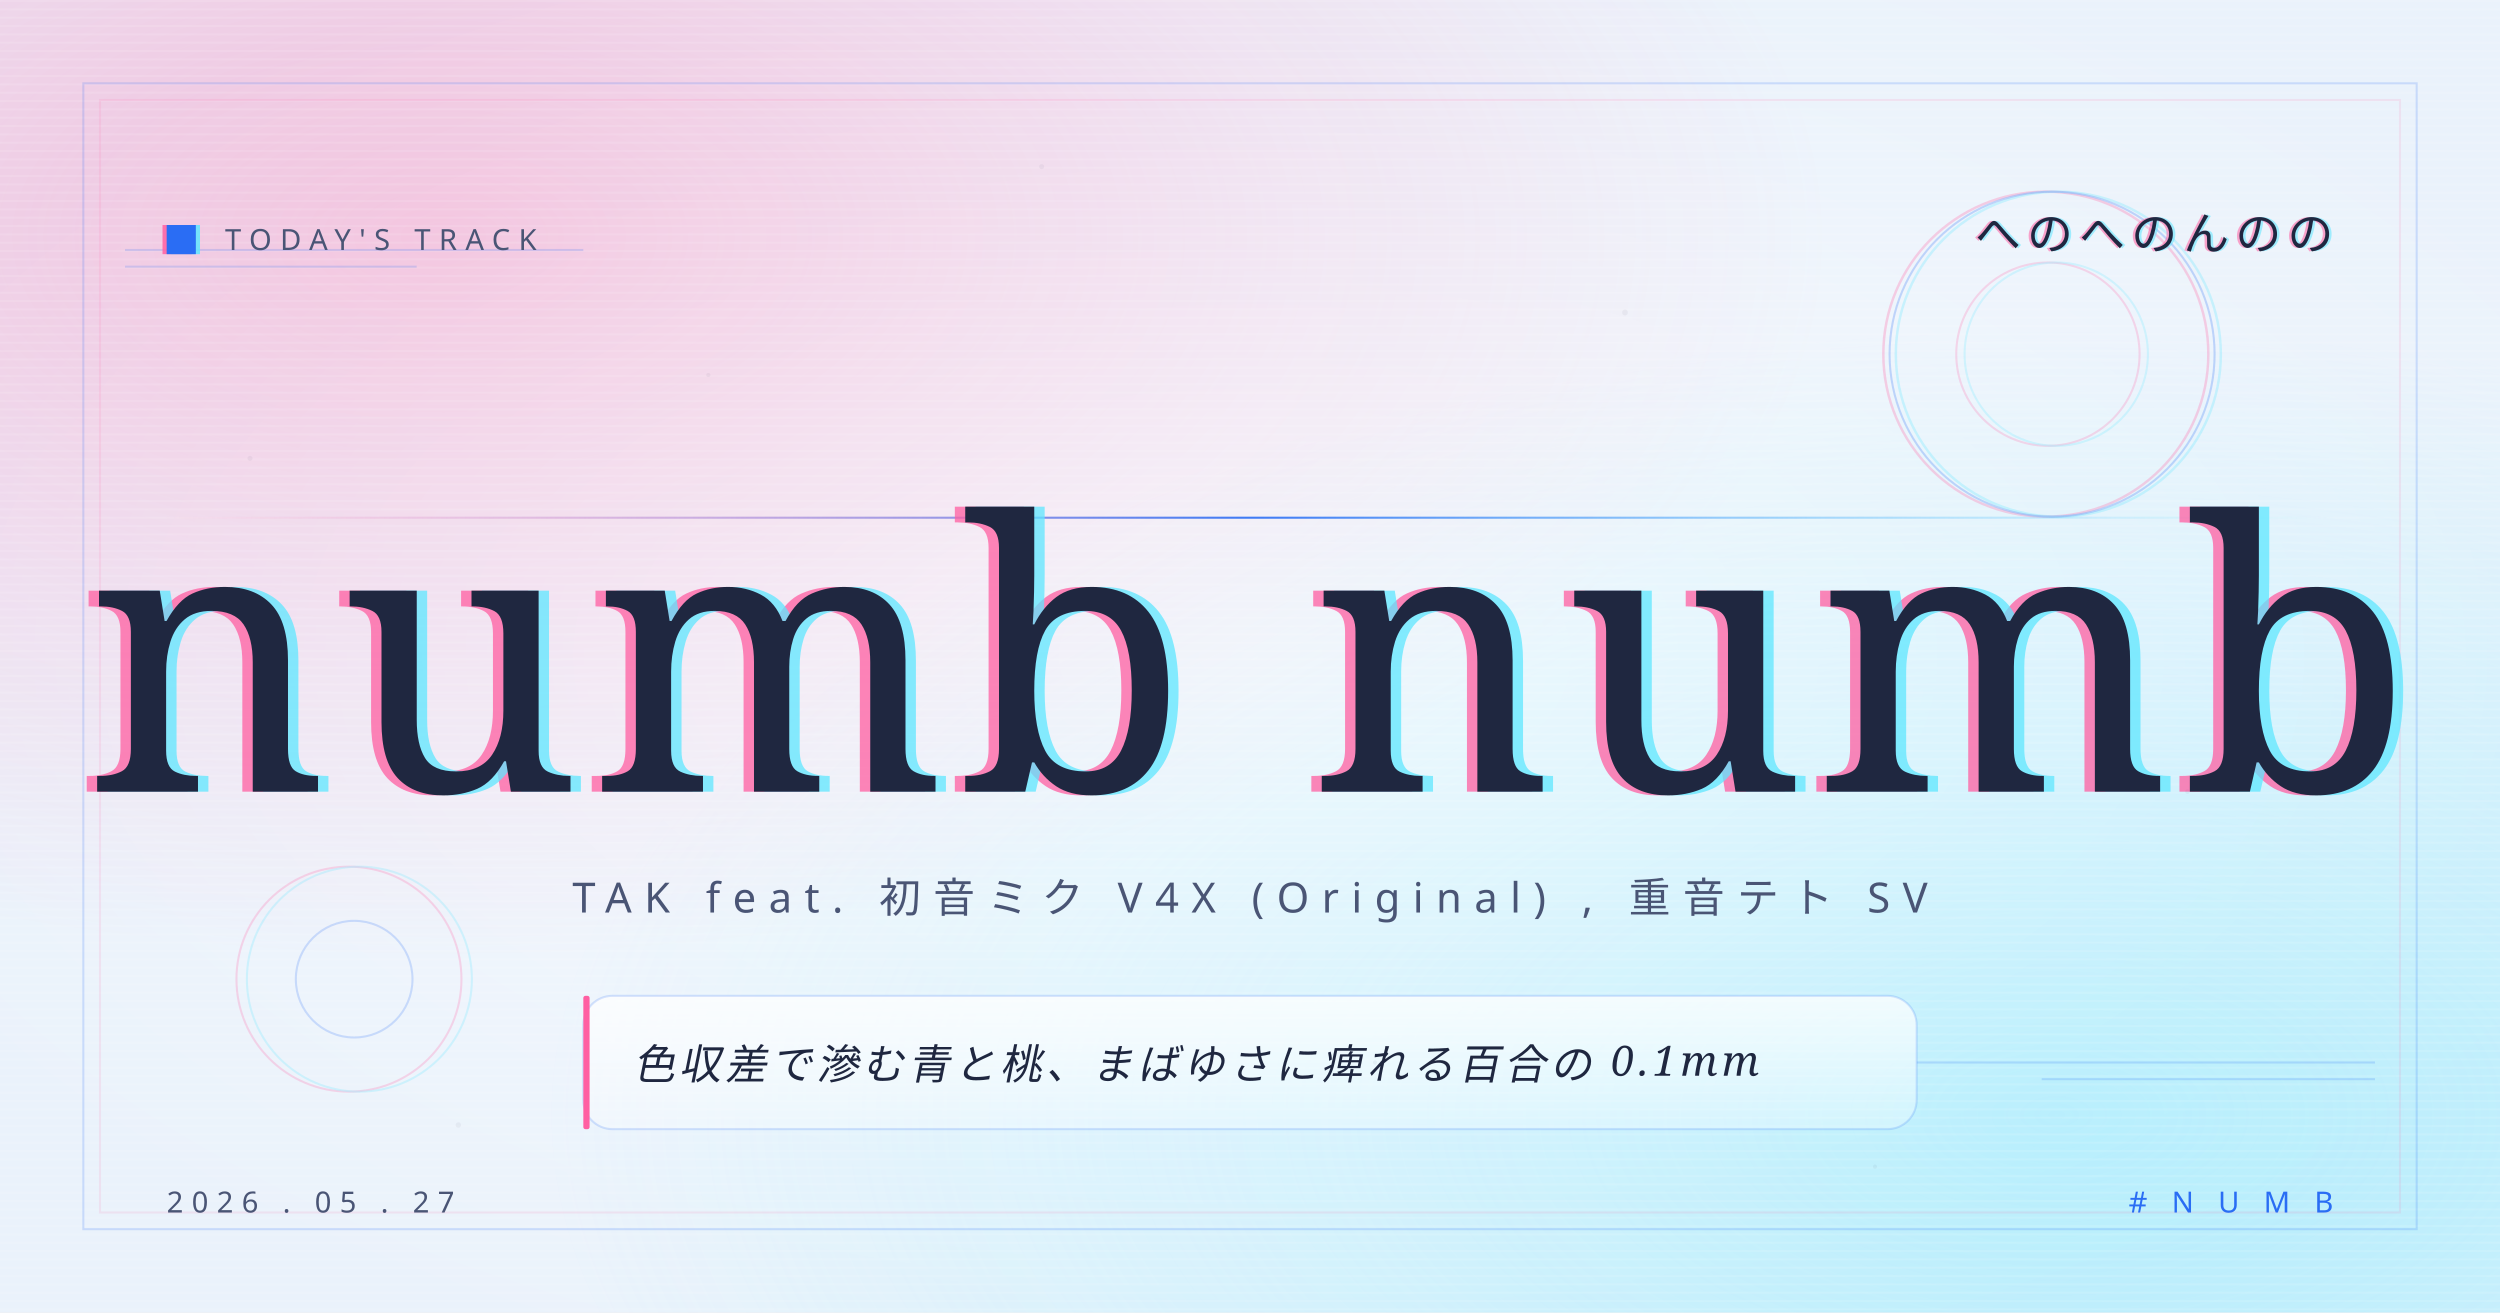
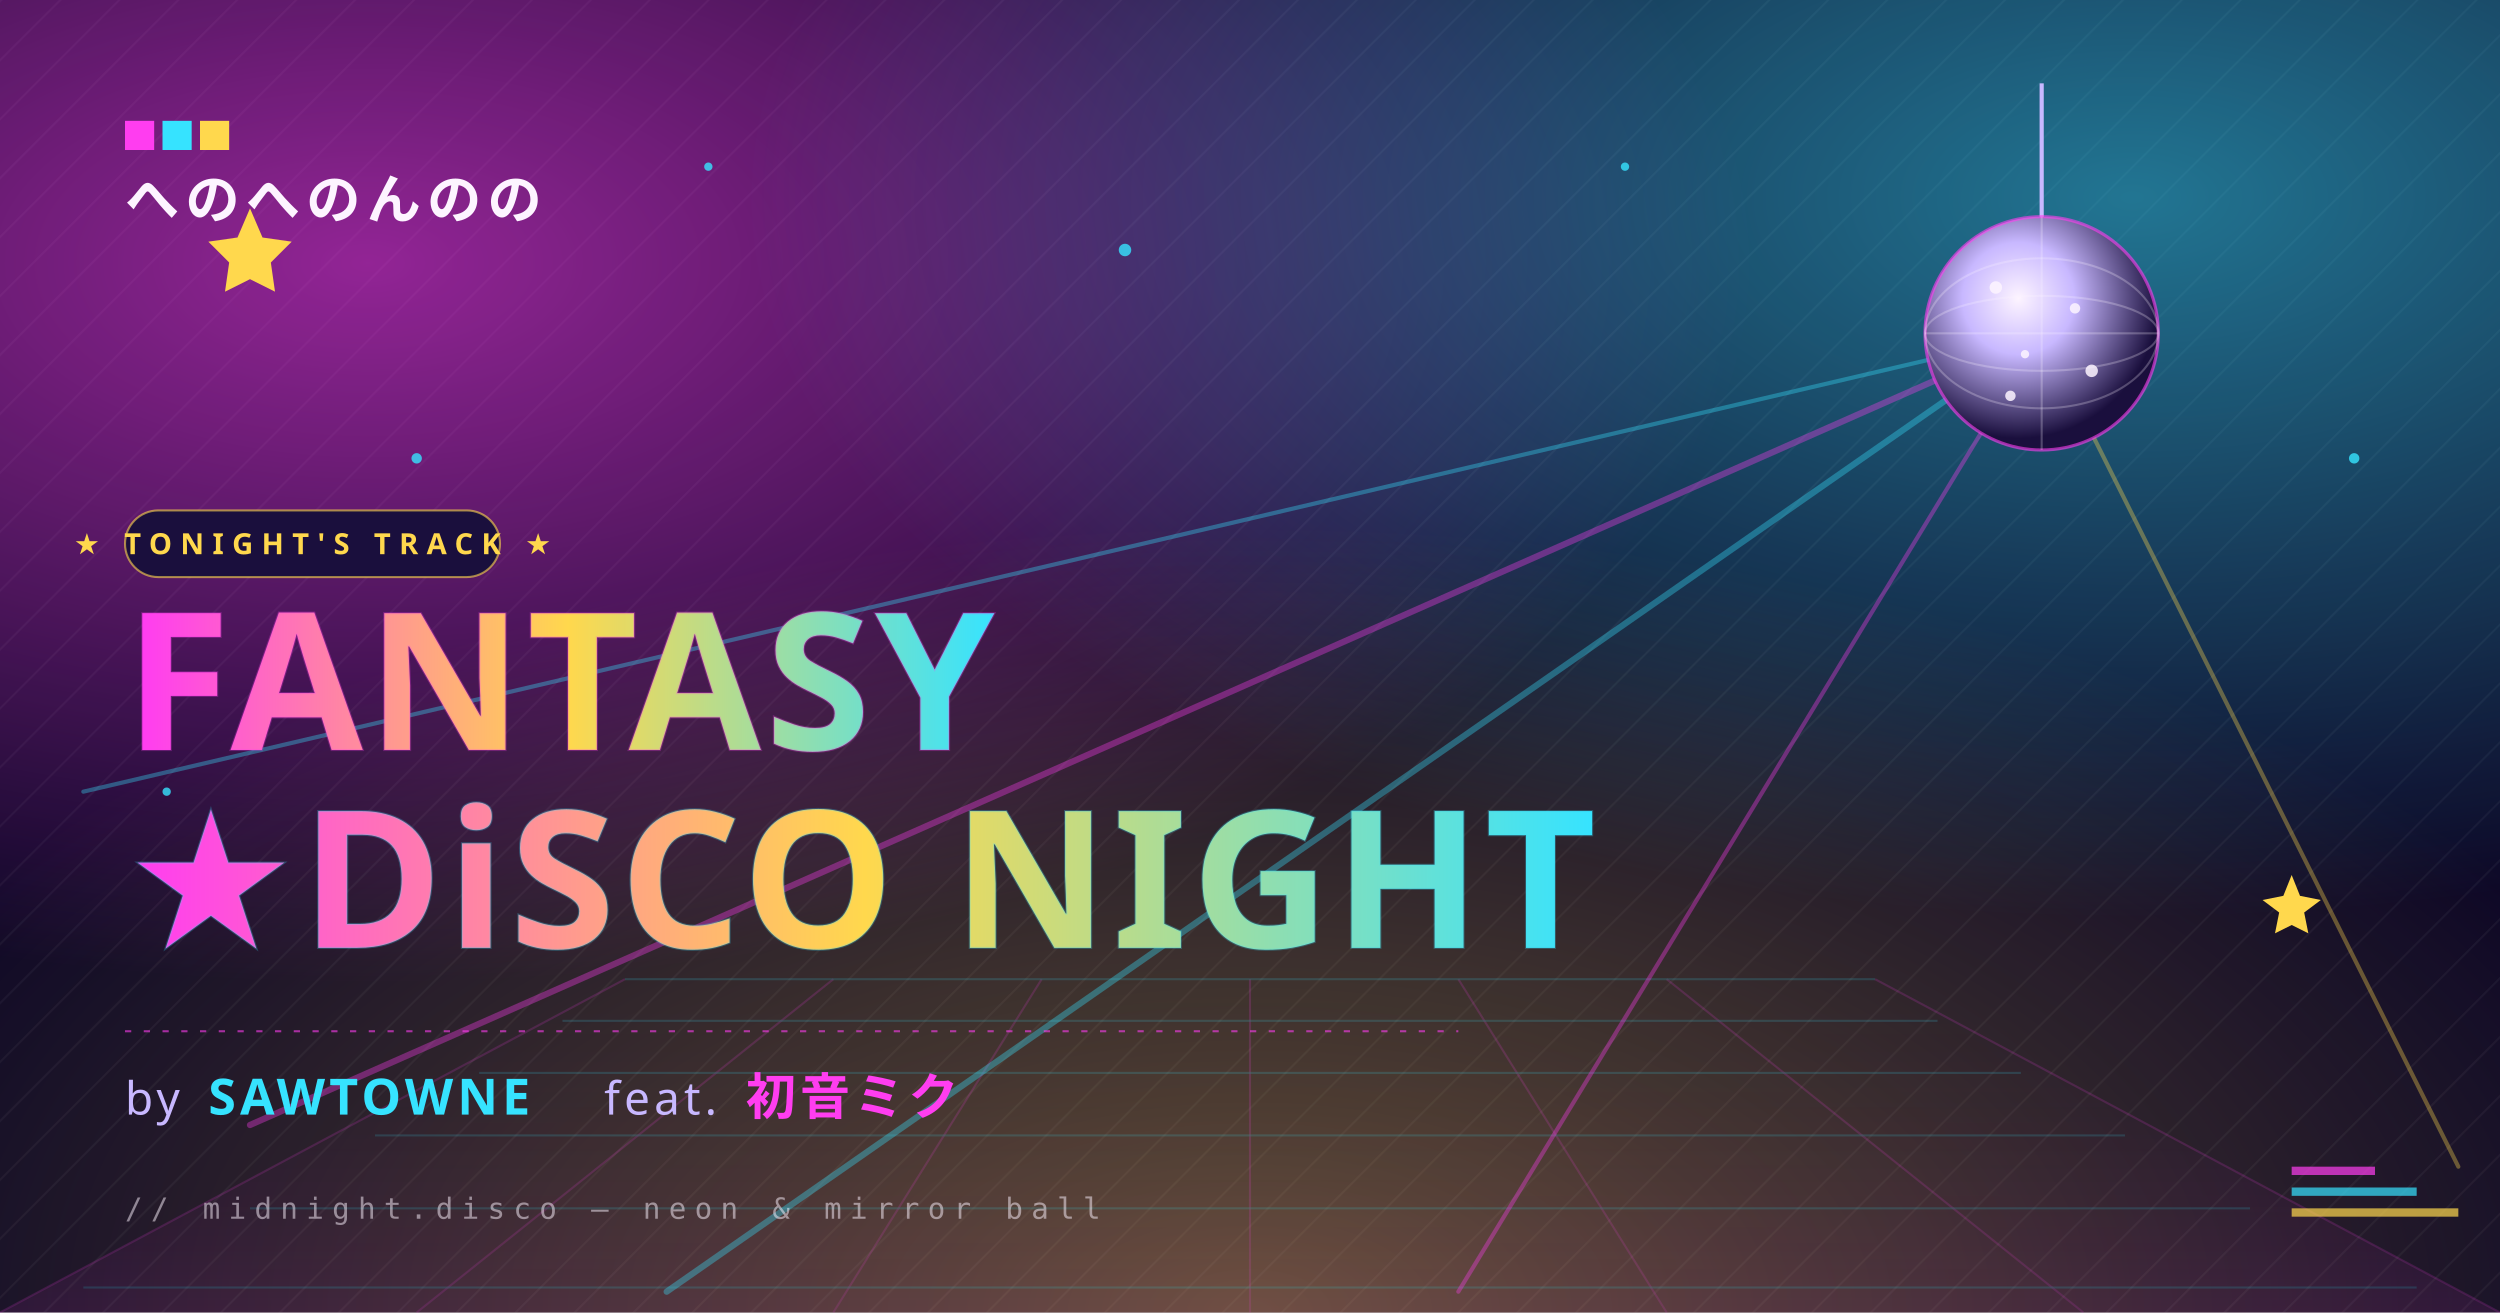
<svg xmlns="http://www.w3.org/2000/svg" width="1200" height="630" viewBox="0 0 1200 630">
  <defs>
-     <radialGradient id="glowPink" cx="18%" cy="18%" r="55%">
-       <stop offset="0%" stop-color="#ff5fa2" stop-opacity="0.35" />
-       <stop offset="100%" stop-color="#ff5fa2" stop-opacity="0" />
+     <radialGradient id="glowMagenta" cx="15%" cy="20%" r="55%">
+       <stop offset="0%" stop-color="#ff3df0" stop-opacity="0.55" />
+       <stop offset="100%" stop-color="#ff3df0" stop-opacity="0" />
    </radialGradient>
-     <radialGradient id="glowCyan" cx="82%" cy="85%" r="60%">
-       <stop offset="0%" stop-color="#5fe6ff" stop-opacity="0.42" />
-       <stop offset="100%" stop-color="#5fe6ff" stop-opacity="0" />
+     <radialGradient id="glowCyan" cx="85%" cy="15%" r="55%">
+       <stop offset="0%" stop-color="#36e3ff" stop-opacity="0.5" />
+       <stop offset="100%" stop-color="#36e3ff" stop-opacity="0" />
    </radialGradient>
-     <radialGradient id="glowCenter" cx="50%" cy="50%" r="60%">
-       <stop offset="0%" stop-color="#ffffff" stop-opacity="0.55" />
-       <stop offset="100%" stop-color="#ffffff" stop-opacity="0" />
+     <radialGradient id="glowGold" cx="50%" cy="100%" r="60%">
+       <stop offset="0%" stop-color="#ffd84d" stop-opacity="0.35" />
+       <stop offset="100%" stop-color="#ffd84d" stop-opacity="0" />
    </radialGradient>
-     <linearGradient id="accentLine" x1="0" y1="0" x2="1" y2="0">
-       <stop offset="0%" stop-color="#ff5fa2" stop-opacity="0" />
-       <stop offset="50%" stop-color="#2a6df4" stop-opacity="0.9" />
-       <stop offset="100%" stop-color="#5fe6ff" stop-opacity="0" />
+     <radialGradient id="ball" cx="40%" cy="35%" r="60%">
+       <stop offset="0%" stop-color="#fdf4ff" />
+       <stop offset="40%" stop-color="#c8b8ff" />
+       <stop offset="100%" stop-color="#1a0f3d" />
+     </radialGradient>
+     <linearGradient id="titleGrad" x1="0%" y1="0%" x2="100%" y2="0%">
+       <stop offset="0%" stop-color="#ff3df0" />
+       <stop offset="50%" stop-color="#ffd84d" />
+       <stop offset="100%" stop-color="#36e3ff" />
    </linearGradient>
-     <linearGradient id="hazeBox" x1="0" y1="0" x2="0" y2="1">
-       <stop offset="0%" stop-color="#ffffff" stop-opacity="0.75" />
-       <stop offset="100%" stop-color="#ffffff" stop-opacity="0.25" />
+     <linearGradient id="floorGrad" x1="0%" y1="0%" x2="0%" y2="100%">
+       <stop offset="0%" stop-color="#0d0726" stop-opacity="0" />
+       <stop offset="100%" stop-color="#ff3df0" stop-opacity="0.25" />
    </linearGradient>
-     <pattern id="scanlines" x="0" y="0" width="4" height="4" patternUnits="userSpaceOnUse">
-       <rect width="4" height="1" fill="#ffffff" fill-opacity="0.18" />
+     <pattern id="diag" x="0" y="0" width="20" height="20" patternUnits="userSpaceOnUse" patternTransform="rotate(45)">
+       <rect width="20" height="20" fill="transparent" />
+       <line x1="0" y1="0" x2="0" y2="20" stroke="#ffffff" stroke-opacity="0.04" stroke-width="2" />
    </pattern>
  </defs>
-   <rect width="1200" height="630" fill="#eaf2fb" />
-   <rect width="1200" height="630" fill="url(#glowPink)" />
+   <rect width="1200" height="630" fill="#0d0726" />
+   <rect width="1200" height="630" fill="url(#diag)" />
+   <rect width="1200" height="630" fill="url(#glowMagenta)" />
  <rect width="1200" height="630" fill="url(#glowCyan)" />
-   <rect width="1200" height="630" fill="url(#glowCenter)" />
-   <rect width="1200" height="630" fill="url(#scanlines)" opacity="0.55" />
-   <rect x="40" y="40" width="1120" height="550" fill="none" stroke="#2a6df4" stroke-opacity="0.18" stroke-width="1" />
-   <rect x="48" y="48" width="1104" height="534" fill="none" stroke="#ff5fa2" stroke-opacity="0.12" stroke-width="1" />
-   <g opacity="0.55">
-     <circle cx="985" cy="170" r="78" fill="none" stroke="#ff5fa2" stroke-opacity="0.5" stroke-width="1.2" transform="translate(-3,0)" />
-     <circle cx="985" cy="170" r="78" fill="none" stroke="#5fe6ff" stroke-opacity="0.5" stroke-width="1.2" transform="translate(3,0)" />
-     <circle cx="985" cy="170" r="78" fill="none" stroke="#2a6df4" stroke-opacity="0.45" stroke-width="1" />
-     <circle cx="985" cy="170" r="44" fill="none" stroke="#ff5fa2" stroke-opacity="0.4" stroke-width="1" transform="translate(-2,0)" />
-     <circle cx="985" cy="170" r="44" fill="none" stroke="#5fe6ff" stroke-opacity="0.4" stroke-width="1" transform="translate(2,0)" />
+   <rect width="1200" height="630" fill="url(#glowGold)" />
+   <g opacity="0.35">
+     <polygon points="0,630 1200,630 900,470 300,470" fill="url(#floorGrad)" />
+     <g stroke="#ff3df0" stroke-opacity="0.45" stroke-width="1">
+       <line x1="300" y1="470" x2="0" y2="630" />
+       <line x1="400" y1="470" x2="200" y2="630" />
+       <line x1="500" y1="470" x2="400" y2="630" />
+       <line x1="600" y1="470" x2="600" y2="630" />
+       <line x1="700" y1="470" x2="800" y2="630" />
+       <line x1="800" y1="470" x2="1000" y2="630" />
+       <line x1="900" y1="470" x2="1200" y2="630" />
+     </g>
+     <g stroke="#36e3ff" stroke-opacity="0.45" stroke-width="1">
+       <line x1="300" y1="470" x2="900" y2="470" />
+       <line x1="270" y1="490" x2="930" y2="490" />
+       <line x1="230" y1="515" x2="970" y2="515" />
+       <line x1="180" y1="545" x2="1020" y2="545" />
+       <line x1="120" y1="580" x2="1080" y2="580" />
+       <line x1="40" y1="618" x2="1160" y2="618" />
+     </g>
  </g>
-   <g opacity="0.5">
-     <circle cx="170" cy="470" r="54" fill="none" stroke="#ff5fa2" stroke-opacity="0.45" stroke-width="1" transform="translate(-2.5,0)" />
-     <circle cx="170" cy="470" r="54" fill="none" stroke="#5fe6ff" stroke-opacity="0.45" stroke-width="1" transform="translate(2.5,0)" />
-     <circle cx="170" cy="470" r="28" fill="none" stroke="#2a6df4" stroke-opacity="0.4" stroke-width="1" />
+   <g opacity="0.35" stroke-linecap="round">
+     <line x1="980" y1="160" x2="120" y2="540" stroke="#ff3df0" stroke-width="3" />
+     <line x1="980" y1="160" x2="40" y2="380" stroke="#36e3ff" stroke-width="2" />
+     <line x1="980" y1="160" x2="1180" y2="560" stroke="#ffd84d" stroke-width="2" />
+     <line x1="980" y1="160" x2="700" y2="620" stroke="#ff3df0" stroke-width="2" />
+     <line x1="980" y1="160" x2="320" y2="620" stroke="#36e3ff" stroke-width="3" />
  </g>
-   <g stroke-opacity="0.18" stroke="#2a6df4">
-     <line x1="60" y1="120" x2="280" y2="120" />
-     <line x1="60" y1="128" x2="200" y2="128" />
-     <line x1="920" y1="510" x2="1140" y2="510" />
-     <line x1="980" y1="518" x2="1140" y2="518" />
+   <g>
+     <line x1="980" y1="40" x2="980" y2="105" stroke="#c8b8ff" stroke-width="2" />
+     <circle cx="980" cy="160" r="56" fill="url(#ball)" stroke="#ff3df0" stroke-opacity="0.6" stroke-width="1.5" />
+     <g stroke="#fdf4ff" stroke-opacity="0.25" stroke-width="1" fill="none">
+       <ellipse cx="980" cy="160" rx="56" ry="18" />
+       <ellipse cx="980" cy="160" rx="56" ry="36" />
+       <line x1="924" y1="160" x2="1036" y2="160" />
+       <line x1="980" y1="104" x2="980" y2="216" />
+     </g>
+     <g fill="#fdf4ff" opacity="0.85">
+       <circle cx="958" cy="138" r="3" />
+       <circle cx="996" cy="148" r="2.5" />
+       <circle cx="972" cy="170" r="2" />
+       <circle cx="1004" cy="178" r="3" />
+       <circle cx="965" cy="190" r="2.5" />
+     </g>
  </g>
-   <g transform="translate(80,108)">
-     <rect x="0" y="0" width="14" height="14" fill="#ff5fa2" opacity="0.85" transform="translate(-2,0)" />
-     <rect x="0" y="0" width="14" height="14" fill="#5fe6ff" opacity="0.85" transform="translate(2,0)" />
-     <rect x="0" y="0" width="14" height="14" fill="#2a6df4" />
-     <text x="28" y="12" font-family="sans-serif" font-size="14" fill="#4a5575" letter-spacing="4">TODAY'S TRACK</text>
+   <g fill="#ffd84d">
+     <polygon points="120,100 126,114 140,116 130,126 132,140 120,134 108,140 110,126 100,116 114,114" />
+     <polygon points="1100,420 1104,430 1114,432 1106,438 1108,448 1100,444 1092,448 1094,438 1086,432 1096,430" />
  </g>
-   <g font-family="serif" font-size="22" letter-spacing="3">
-     <text x="1120" y="120" text-anchor="end" fill="#ff5fa2" fill-opacity="0.55" transform="translate(-1.2,0)">へのへのんのの</text>
-     <text x="1120" y="120" text-anchor="end" fill="#5fe6ff" fill-opacity="0.55" transform="translate(1.2,0)">へのへのんのの</text>
-     <text x="1120" y="120" text-anchor="end" fill="#1f2740">へのへのんのの</text>
-   </g>
-   <rect x="80" y="248" width="1040" height="1" fill="url(#accentLine)" />
-   <g font-family="serif" letter-spacing="6">
-     <text x="600" y="380" text-anchor="middle" font-size="180" font-weight="400" fill="#ff5fa2" fill-opacity="0.75" transform="translate(-5,0)">numb numb</text>
-     <text x="600" y="380" text-anchor="middle" font-size="180" font-weight="400" fill="#5fe6ff" fill-opacity="0.75" transform="translate(5,0)">numb numb</text>
-     <text x="600" y="380" text-anchor="middle" font-size="180" font-weight="400" fill="#1f2740">numb numb</text>
+   <g fill="#36e3ff" opacity="0.8">
+     <circle cx="200" cy="220" r="2.5" />
+     <circle cx="340" cy="80" r="2" />
+     <circle cx="540" cy="120" r="3" />
+     <circle cx="780" cy="80" r="2" />
+     <circle cx="1130" cy="220" r="2.5" />
+     <circle cx="80" cy="380" r="2" />
  </g>
  <g font-family="sans-serif">
-     <text x="600" y="438" text-anchor="middle" font-size="20" fill="#4a5575" letter-spacing="6">TAK  feat.  初音ミク V4X (Original) ,  重音テト SV</text>
+     <rect x="60" y="58" width="14" height="14" fill="#ff3df0" />
+     <rect x="78" y="58" width="14" height="14" fill="#36e3ff" />
+     <rect x="96" y="58" width="14" height="14" fill="#ffd84d" />
+     <text x="60" y="105" fill="#fdf4ff" font-size="26" font-weight="700" letter-spacing="3">へのへのんのの</text>
  </g>
-   <g transform="translate(280,478)">
-     <rect x="0" y="0" width="640" height="64" rx="14" ry="14" fill="url(#hazeBox)" stroke="#2a6df4" stroke-opacity="0.18" />
-     <rect x="0" y="0" width="3" height="64" rx="1" fill="#ff5fa2" />
-     <text x="24" y="40" font-family="serif" font-size="20" fill="#1f2740" font-style="italic" letter-spacing="2">色収差で滲む青と桃、まばゆさに痺れる百合の 0.1mm</text>
+   <g font-family="sans-serif">
+     <rect x="60" y="245" width="180" height="32" rx="16" fill="#1a0f3d" stroke="#ffd84d" stroke-opacity="0.6" />
+     <text x="150" y="266" fill="#ffd84d" font-size="14" letter-spacing="4" text-anchor="middle" font-weight="700">★ TONIGHT'S TRACK ★</text>
  </g>
-   <g font-family="sans-serif" font-size="14" letter-spacing="4">
-     <text x="80" y="582" fill="#4a5575">2026 . 05 . 27</text>
-     <text x="1120" y="582" text-anchor="end" fill="#2a6df4">#  N U M B</text>
+   <g font-family="sans-serif" font-weight="900">
+     <text x="60" y="360" fill="url(#titleGrad)" font-size="92" letter-spacing="2">FANTASY</text>
+     <text x="60" y="455" fill="url(#titleGrad)" font-size="92" letter-spacing="2">★DiSCO NIGHT</text>
+     <text x="60" y="360" fill="none" stroke="#ff3df0" stroke-opacity="0.25" stroke-width="1" font-size="92" letter-spacing="2">FANTASY</text>
+     <text x="60" y="455" fill="none" stroke="#36e3ff" stroke-opacity="0.25" stroke-width="1" font-size="92" letter-spacing="2">★DiSCO NIGHT</text>
  </g>
-   <g fill="#1f2740" fill-opacity="0.05">
-     <circle cx="120" cy="220" r="1.2" />
-     <circle cx="340" cy="180" r="1" />
-     <circle cx="780" cy="150" r="1.4" />
-     <circle cx="1050" cy="380" r="1.1" />
-     <circle cx="220" cy="540" r="1.3" />
-     <circle cx="900" cy="560" r="1" />
-     <circle cx="500" cy="80" r="1.2" />
-     <circle cx="660" cy="510" r="1" />
+   <line x1="60" y1="495" x2="700" y2="495" stroke="#ff3df0" stroke-opacity="0.6" stroke-width="1" stroke-dasharray="3 6" />
+   <g font-family="sans-serif">
+     <text x="60" y="535" fill="#c8b8ff" font-size="22" letter-spacing="2">by</text>
+     <text x="100" y="535" fill="#36e3ff" font-size="24" letter-spacing="2" font-weight="700">SAWTOWNE</text>
+     <text x="290" y="535" fill="#c8b8ff" font-size="22" letter-spacing="2">feat.</text>
+     <text x="358" y="535" fill="#ff3df0" font-size="24" letter-spacing="2" font-weight="700">初音ミク</text>
+   </g>
+   <g font-family="monospace">
+     <text x="60" y="585" fill="#fdf4ff" opacity="0.5" font-size="14" letter-spacing="4">// midnight.disco — neon &amp; mirror ball</text>
+   </g>
+   <g opacity="0.7">
+     <rect x="1100" y="560" width="40" height="4" fill="#ff3df0" />
+     <rect x="1100" y="570" width="60" height="4" fill="#36e3ff" />
+     <rect x="1100" y="580" width="80" height="4" fill="#ffd84d" />
  </g>
</svg>
